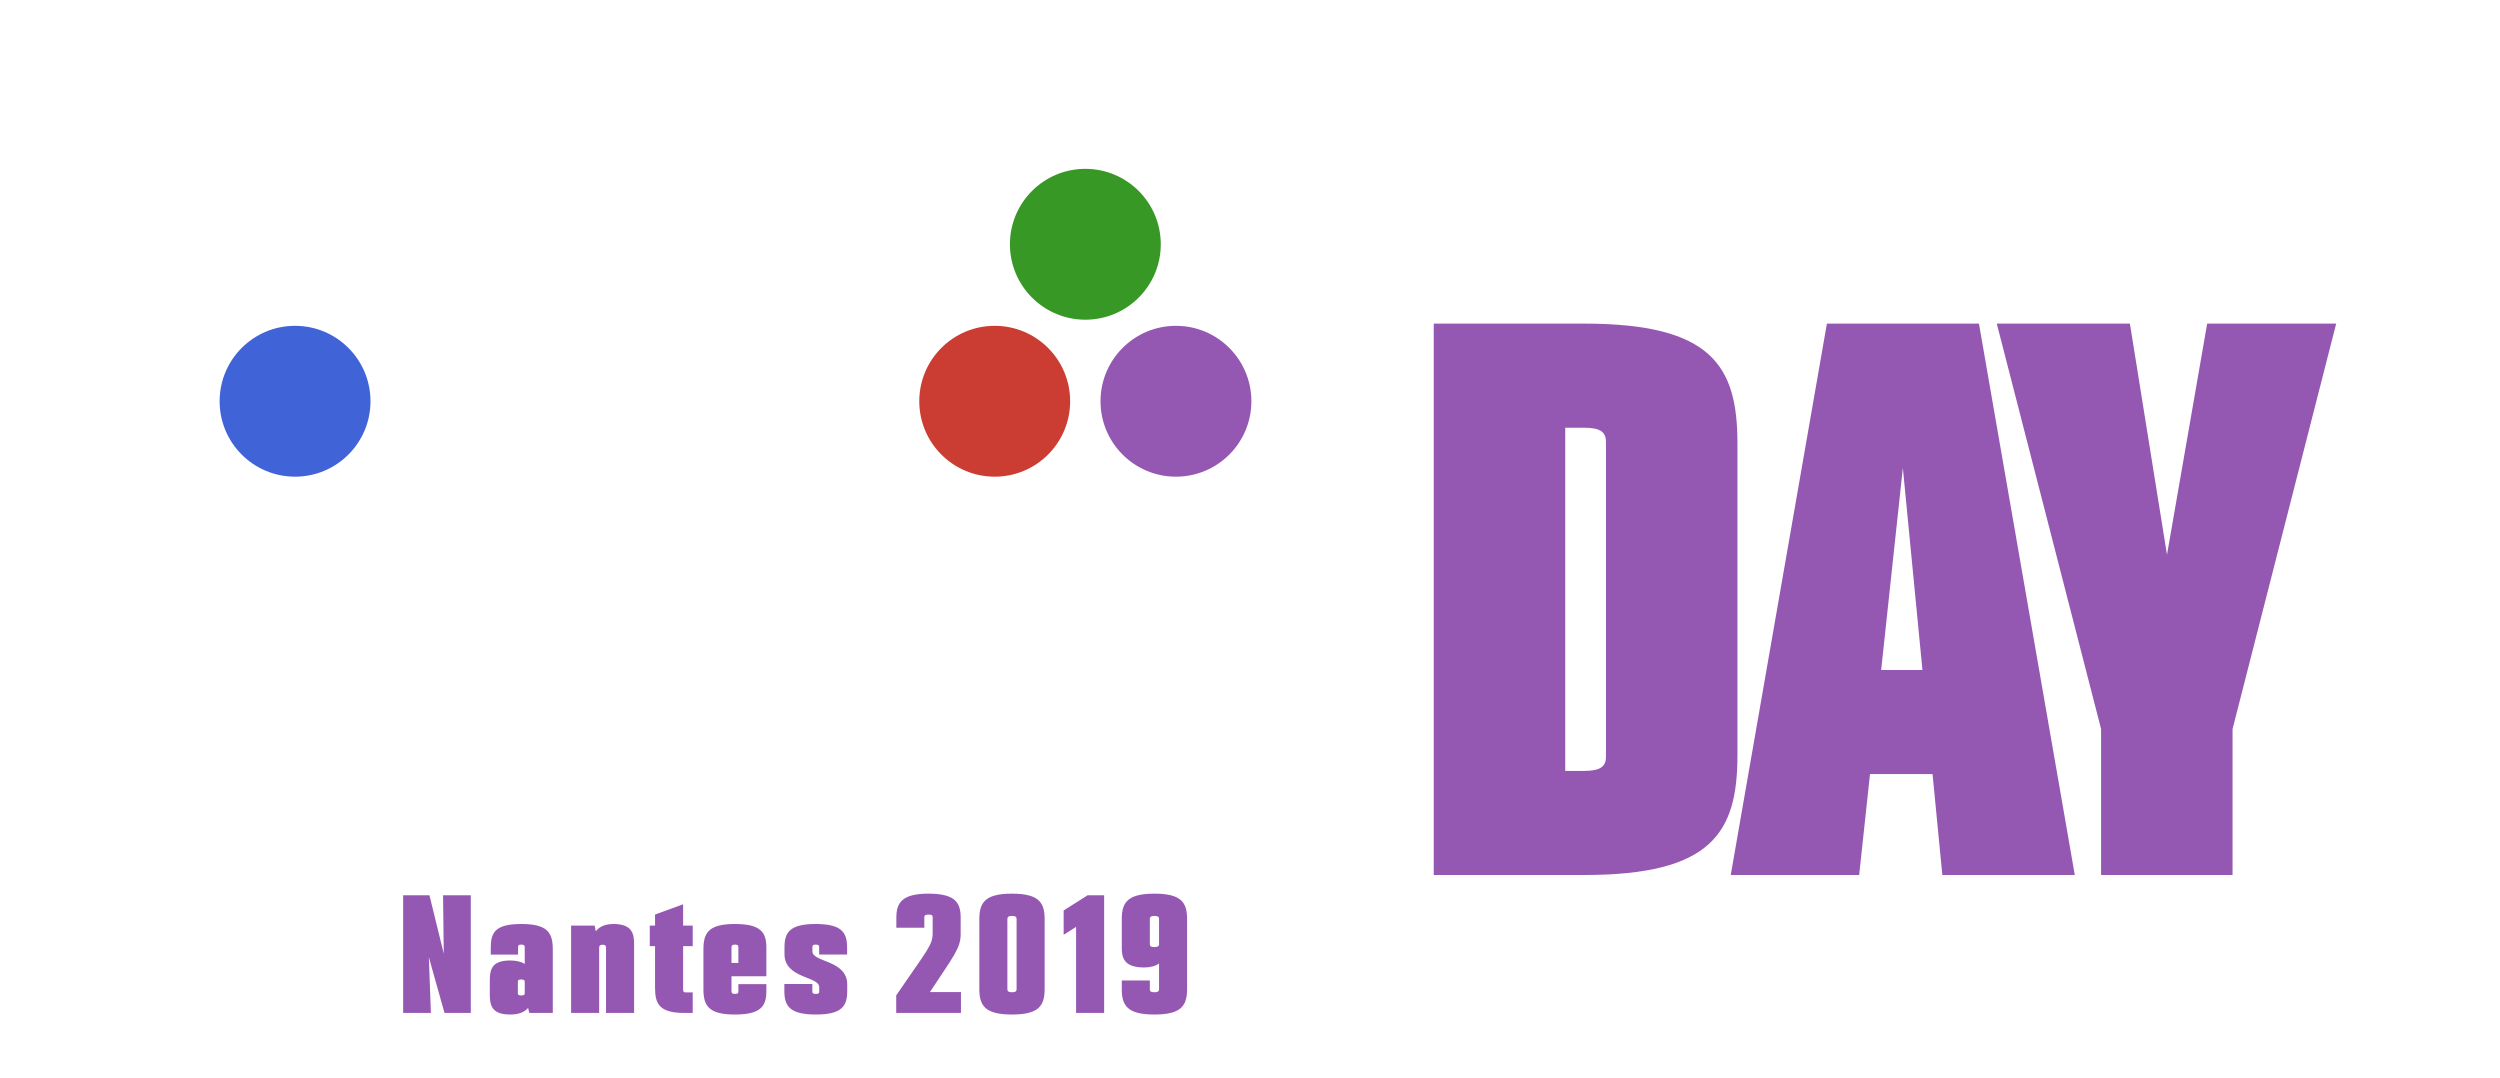
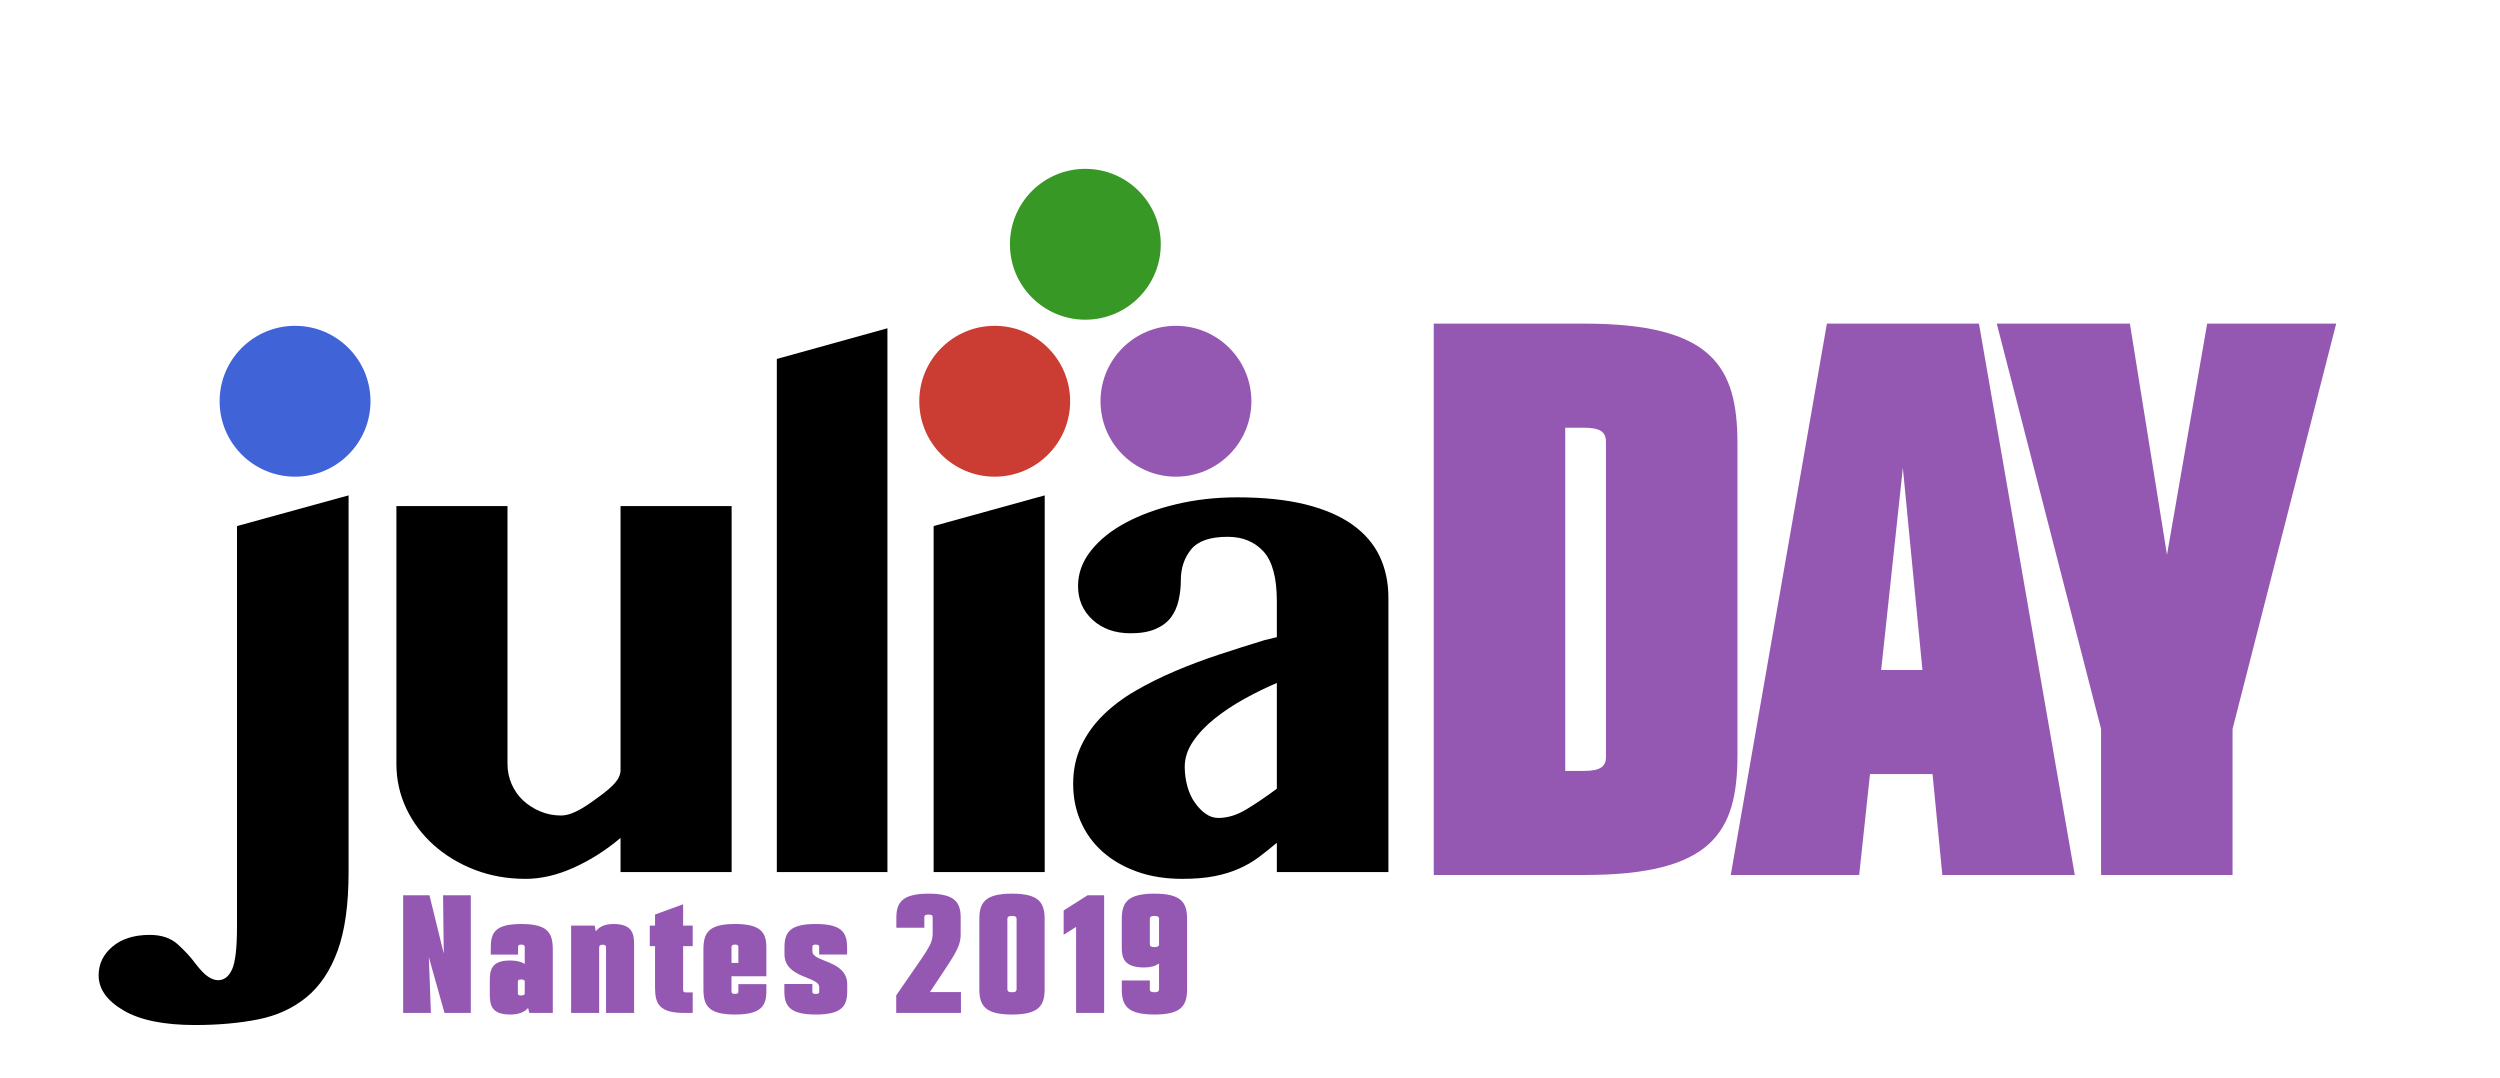
<svg xmlns="http://www.w3.org/2000/svg" xmlns:xlink="http://www.w3.org/1999/xlink" width="580pt" height="250pt" viewBox="0 0 580 250" version="1.1">
  <defs>
    <g>
      <symbol overflow="visible" id="glyph0-0">
        <path style="stroke:none;" d="M 67.238 -131.199 L 15.254 -131.199 L 15.254 32.801 L 67.238 32.801 Z M 54.613 -120.211 L 54.613 -114.801 L 43.789 -114.801 L 43.789 -108.73 L 54.613 -108.73 L 54.613 -103.32 L 27.387 -103.32 L 27.387 -108.73 L 38.211 -108.73 L 38.211 -114.801 L 27.551 -114.801 L 27.551 -120.211 Z M 43.789 -99.055 L 43.789 -87.574 L 54.613 -87.574 L 54.613 -82 L 27.387 -82 L 27.387 -99.055 Z M 38.211 -93.48 L 32.801 -93.48 L 32.801 -87.574 L 38.211 -87.574 Z M 54.613 -77.57 L 54.613 -72.16 L 43.789 -72.16 L 43.789 -60.68 L 27.387 -60.68 L 27.387 -66.094 L 38.211 -66.094 L 38.211 -72.16 L 27.387 -72.16 L 27.387 -77.57 Z M 54.613 -67.73 L 54.613 -51.332 L 27.387 -51.332 L 27.387 -56.906 L 49.199 -56.906 L 49.199 -67.73 Z M 54.613 -47.723 L 54.613 -29.191 L 27.387 -29.191 L 27.387 -47.723 L 32.801 -47.723 L 32.801 -34.605 L 49.199 -34.605 L 49.199 -42.312 L 43.789 -42.312 L 43.789 -38.539 L 38.211 -38.539 L 38.211 -47.723 Z M 54.613 -19.352 L 54.613 -0.82 L 27.387 -0.82 L 27.387 -19.352 Z M 49.199 -13.941 L 32.801 -13.941 L 32.801 -6.23 L 49.199 -6.23 Z M 54.613 2.953 L 54.613 8.363 L 49.363 8.363 L 37.883 16.07 L 54.613 16.07 L 54.613 21.484 L 27.387 21.484 L 27.387 16.07 L 38.867 8.363 L 27.387 8.363 L 27.387 2.953 Z M 54.613 2.953 " />
      </symbol>
      <symbol overflow="visible" id="glyph0-1">
        <path style="stroke:none;" d="M 37.523 -127.922 L 2.629 -127.922 L 2.629 0 L 37.523 0 C 67.148 0 73.09 -9.809 73.09 -27.805 L 73.09 -100.113 C 73.09 -118.109 67.148 -127.922 37.523 -127.922 Z M 42.586 -100.496 L 42.586 -27.426 C 42.586 -25.25 41.398 -24.148 37.523 -24.148 L 33.133 -24.148 L 33.133 -103.77 L 37.523 -103.77 C 41.398 -103.77 42.586 -102.672 42.586 -100.496 Z M 42.586 -100.496 " />
      </symbol>
      <symbol overflow="visible" id="glyph0-2">
        <path style="stroke:none;" d="M 48.953 0 L 79.684 0 L 57.449 -127.922 L 22.172 -127.922 L -0.137 0 L 29.66 0 L 32.172 -23.41 L 46.684 -23.41 Z M 34.762 -47.559 L 39.793 -94.43 L 44.34 -47.559 Z M 34.762 -47.559 " />
      </symbol>
      <symbol overflow="visible" id="glyph0-3">
        <path style="stroke:none;" d="M 78.609 -127.922 L 48.676 -127.922 L 39.355 -74.293 L 30.75 -127.922 L -0.137 -127.922 L 24.062 -33.879 L 24.062 0 L 54.566 0 L 54.566 -33.871 Z M 78.609 -127.922 " />
      </symbol>
      <symbol overflow="visible" id="glyph1-0">
        <path style="stroke:none;" d="M 14.352 -28 L 3.254 -28 L 3.254 7 L 14.352 7 Z M 11.656 -25.656 L 11.656 -24.5 L 9.344 -24.5 L 9.344 -23.203 L 11.656 -23.203 L 11.656 -22.051 L 5.844 -22.051 L 5.844 -23.203 L 8.156 -23.203 L 8.156 -24.5 L 5.879 -24.5 L 5.879 -25.656 Z M 9.344 -21.141 L 9.344 -18.691 L 11.656 -18.691 L 11.656 -17.5 L 5.844 -17.5 L 5.844 -21.141 Z M 8.156 -19.949 L 7 -19.949 L 7 -18.691 L 8.156 -18.691 Z M 11.656 -16.555 L 11.656 -15.398 L 9.344 -15.398 L 9.344 -12.949 L 5.844 -12.949 L 5.844 -14.105 L 8.156 -14.105 L 8.156 -15.398 L 5.844 -15.398 L 5.844 -16.555 Z M 11.656 -14.453 L 11.656 -10.953 L 5.844 -10.953 L 5.844 -12.145 L 10.5 -12.145 L 10.5 -14.453 Z M 11.656 -10.184 L 11.656 -6.23 L 5.844 -6.23 L 5.844 -10.184 L 7 -10.184 L 7 -7.387 L 10.5 -7.387 L 10.5 -9.031 L 9.344 -9.031 L 9.344 -8.227 L 8.156 -8.227 L 8.156 -10.184 Z M 11.656 -4.129 L 11.656 -0.176 L 5.844 -0.176 L 5.844 -4.129 Z M 10.5 -2.977 L 7 -2.977 L 7 -1.328 L 10.5 -1.328 Z M 11.656 0.629 L 11.656 1.785 L 10.535 1.785 L 8.086 3.43 L 11.656 3.43 L 11.656 4.586 L 5.844 4.586 L 5.844 3.43 L 8.297 1.785 L 5.844 1.785 L 5.844 0.629 Z M 11.656 0.629 " />
      </symbol>
      <symbol overflow="visible" id="glyph1-1">
        <path style="stroke:none;" d="M 0.531 0 L 6.969 0 L 6.492 -12.926 L 10.125 0 L 16.223 0 L 16.223 -27.301 L 9.789 -27.301 L 9.953 -13.758 L 6.633 -27.301 L 0.531 -27.301 Z M 0.531 0 " />
      </symbol>
      <symbol overflow="visible" id="glyph1-2">
        <path style="stroke:none;" d="M 7.84 -20.633 C 1.785 -20.633 0.742 -18.656 0.742 -15.18 L 0.742 -13.539 L 7.074 -13.539 L 7.074 -15.324 C 7.074 -15.715 7.273 -15.852 7.84 -15.852 C 8.461 -15.852 8.621 -15.645 8.621 -15.238 L 8.621 -11.359 C 7.793 -11.902 6.645 -12.168 5.23 -12.168 C 0.895 -12.168 0.516 -9.969 0.516 -7.438 L 0.516 -4.371 C 0.516 -1.844 0.895 0.371 5.23 0.371 C 7.109 0.371 8.555 -0.133 9.402 -1.168 L 9.676 0 L 15.129 0 L 15.129 -14.727 C 15.129 -18.535 14.008 -20.633 7.84 -20.633 Z M 7.781 -4.055 C 7.223 -4.055 7.027 -4.191 7.027 -4.539 L 7.027 -7.27 C 7.027 -7.617 7.223 -7.758 7.781 -7.758 C 8.383 -7.758 8.621 -7.617 8.621 -7.27 L 8.621 -4.539 C 8.621 -4.191 8.383 -4.055 7.781 -4.055 Z M 7.781 -4.055 " />
      </symbol>
      <symbol overflow="visible" id="glyph1-3">
        <path style="stroke:none;" d="M 0.562 0 L 7.07 0 L 7.07 -15.176 C 7.07 -15.637 7.359 -15.824 7.883 -15.824 C 8.406 -15.824 8.664 -15.648 8.664 -15.184 L 8.664 0 L 15.176 0 L 15.176 -15.996 C 15.176 -18.367 14.715 -20.633 10.418 -20.633 C 8.562 -20.633 7.176 -20.102 6.289 -18.938 L 6.016 -20.262 L 0.562 -20.262 Z M 0.562 0 " />
      </symbol>
      <symbol overflow="visible" id="glyph1-4">
        <path style="stroke:none;" d="M 7.645 -15.496 L 9.875 -15.496 L 9.875 -20.262 L 7.645 -20.262 L 7.645 -25.207 L 1.133 -22.832 L 1.133 -20.262 L -0.09 -20.262 L -0.09 -15.496 L 1.133 -15.496 L 1.133 -5.855 C 1.133 -2.047 2.172 0 7.941 0 L 9.875 0 L 9.875 -4.766 L 8.242 -4.766 C 7.809 -4.766 7.645 -4.941 7.645 -5.344 Z M 7.645 -15.496 " />
      </symbol>
      <symbol overflow="visible" id="glyph1-5">
        <path style="stroke:none;" d="M 15.117 -8.5 L 15.117 -15.152 C 15.117 -18.625 13.91 -20.633 7.824 -20.633 C 1.641 -20.633 0.516 -18.535 0.516 -14.727 L 0.516 -5.535 C 0.516 -1.727 1.641 0.371 7.824 0.371 C 13.91 0.371 15.117 -1.621 15.117 -5.094 L 15.117 -6.68 L 8.621 -6.68 L 8.621 -4.938 C 8.621 -4.547 8.41 -4.41 7.824 -4.41 C 7.195 -4.41 7.027 -4.617 7.027 -5.023 L 7.027 -8.5 Z M 7.824 -15.852 C 8.41 -15.852 8.621 -15.699 8.621 -15.309 L 8.621 -11.605 L 7.027 -11.605 L 7.027 -15.238 C 7.027 -15.645 7.195 -15.852 7.824 -15.852 Z M 7.824 -15.852 " />
      </symbol>
      <symbol overflow="visible" id="glyph1-6">
        <path style="stroke:none;" d="M 15.074 -13.543 L 15.074 -15.18 C 15.074 -18.625 13.867 -20.633 7.809 -20.633 C 1.754 -20.633 0.547 -18.668 0.547 -15.223 L 0.547 -13.629 C 0.547 -7.961 8.605 -8.535 8.605 -5.984 L 8.605 -4.91 C 8.605 -4.547 8.395 -4.41 7.809 -4.41 C 7.223 -4.41 7.012 -4.562 7.012 -4.922 L 7.012 -6.719 L 0.516 -6.719 L 0.516 -5.082 C 0.516 -1.637 1.738 0.371 7.809 0.371 C 13.879 0.371 15.102 -1.594 15.102 -5.039 L 15.102 -6.629 C 15.102 -12.297 7.027 -11.723 7.027 -14.277 L 7.027 -15.352 C 7.027 -15.715 7.234 -15.852 7.809 -15.852 C 8.383 -15.852 8.59 -15.699 8.59 -15.336 L 8.59 -13.543 Z M 15.074 -13.543 " />
      </symbol>
      <symbol overflow="visible" id="glyph1-7">
        <path style="stroke:none;" d="M 0.516 0 L 15.535 0 L 15.535 -4.836 L 8.336 -4.836 C 13.816 -13.16 15.469 -15.039 15.469 -18.242 L 15.469 -22.133 C 15.469 -25.621 14.164 -27.672 8.008 -27.672 C 1.852 -27.672 0.547 -25.562 0.547 -22.09 L 0.547 -19.77 L 7.039 -19.77 L 7.039 -22.234 C 7.039 -22.637 7.305 -22.82 8.008 -22.82 C 8.707 -22.82 8.973 -22.652 8.973 -22.25 L 8.973 -18.562 C 8.973 -15.656 7.734 -14.676 0.516 -4.078 Z M 0.516 0 " />
      </symbol>
      <symbol overflow="visible" id="glyph1-8">
        <path style="stroke:none;" d="M 8.094 -27.672 C 1.781 -27.672 0.516 -25.559 0.516 -21.723 L 0.516 -5.578 C 0.516 -1.738 1.781 0.371 8.094 0.371 C 14.402 0.371 15.668 -1.738 15.668 -5.578 L 15.668 -21.723 C 15.668 -25.559 14.402 -27.672 8.094 -27.672 Z M 9.16 -21.805 L 9.16 -5.496 C 9.16 -5.035 8.906 -4.797 8.094 -4.797 C 7.277 -4.797 7.027 -5.035 7.027 -5.496 L 7.027 -21.805 C 7.027 -22.266 7.277 -22.504 8.094 -22.504 C 8.906 -22.504 9.16 -22.266 9.16 -21.805 Z M 9.16 -21.805 " />
      </symbol>
      <symbol overflow="visible" id="glyph1-9">
        <path style="stroke:none;" d="M 3.562 0 L 10.07 0 L 10.07 -27.301 L 6.234 -27.301 L 0.676 -23.773 L 0.676 -18.133 L 3.562 -19.957 Z M 3.562 0 " />
      </symbol>
      <symbol overflow="visible" id="glyph1-10">
        <path style="stroke:none;" d="M 8.094 -27.672 C 1.781 -27.672 0.516 -25.559 0.516 -21.766 L 0.516 -15.066 C 0.516 -12.766 1.062 -10.547 5.695 -10.547 C 7.066 -10.547 8.254 -10.828 9.16 -11.469 L 9.16 -5.496 C 9.16 -5.035 8.906 -4.797 8.094 -4.797 C 7.277 -4.797 7.027 -5.02 7.027 -5.438 L 7.027 -7.531 L 0.516 -7.531 L 0.516 -5.52 C 0.516 -1.727 1.781 0.371 8.094 0.371 C 14.402 0.371 15.668 -1.738 15.668 -5.578 L 15.668 -21.766 C 15.668 -25.559 14.402 -27.672 8.094 -27.672 Z M 8.094 -15.281 C 7.316 -15.281 7.027 -15.473 7.027 -15.883 L 7.027 -21.859 C 7.027 -22.266 7.277 -22.504 8.094 -22.504 C 8.906 -22.504 9.16 -22.266 9.16 -21.859 L 9.16 -15.883 C 9.16 -15.441 8.703 -15.281 8.094 -15.281 Z M 8.094 -15.281 " />
      </symbol>
    </g>
  </defs>
-   <g id="surface980">
-     <path style=" stroke:none;fill-rule:nonzero;fill:rgb(100%,100%,100%);fill-opacity:1;" d="M 80.871 202.312 C 80.871 209.848 80.023 215.934 78.328 220.566 C 76.633 225.203 74.223 228.801 71.094 231.363 C 67.969 233.926 64.219 235.641 59.848 236.508 C 55.477 237.371 50.613 237.805 45.266 237.805 C 38.027 237.805 32.488 236.676 28.648 234.414 C 24.805 232.152 22.883 229.441 22.883 226.273 C 22.883 223.637 23.953 221.414 26.102 219.605 C 28.25 217.797 31.133 216.895 34.75 216.895 C 37.465 216.895 39.633 217.629 41.25 219.098 C 42.871 220.566 44.211 222.02 45.266 223.449 C 46.469 225.031 47.488 226.086 48.316 226.613 C 49.145 227.141 49.898 227.406 50.578 227.406 C 52.008 227.406 53.102 226.559 53.855 224.863 C 54.609 223.168 54.984 219.871 54.984 214.973 L 54.984 122.051 L 80.871 114.93 L 80.871 202.312 M 117.738 117.414 L 117.738 177.215 C 117.738 178.875 118.059 180.438 118.699 181.906 C 119.34 183.375 120.227 184.641 121.355 185.695 C 122.488 186.75 123.805 187.598 125.312 188.238 C 126.82 188.879 128.441 189.199 130.176 189.199 C 132.133 189.199 134.359 188.102 137.07 186.203 C 141.363 183.195 143.965 181.129 143.965 178.684 C 143.965 178.098 143.965 117.414 143.965 117.414 L 169.738 117.414 L 169.738 202.312 L 143.965 202.312 L 143.965 194.398 C 140.574 197.262 136.957 199.559 133.113 201.293 C 129.27 203.027 125.539 203.895 121.922 203.895 C 117.703 203.895 113.781 203.195 110.164 201.801 C 106.547 200.406 103.383 198.504 100.672 196.094 C 97.957 193.684 95.828 190.855 94.281 187.613 C 92.738 184.375 91.965 180.906 91.965 177.215 L 91.965 117.414 L 117.738 117.414 M 205.883 202.312 L 180.223 202.312 L 180.223 83.277 L 205.883 76.156 L 205.883 202.312 M 216.602 122.051 L 242.375 114.93 L 242.375 202.312 L 216.602 202.312 L 216.602 122.051 M 296.227 158.449 C 293.738 159.508 291.23 160.73 288.707 162.125 C 286.184 163.52 283.883 165.047 281.812 166.703 C 279.738 168.359 278.062 170.133 276.781 172.016 C 275.5 173.898 274.859 175.859 274.859 177.895 C 274.859 179.477 275.066 181.004 275.48 182.473 C 275.895 183.941 276.48 185.203 277.234 186.258 C 277.988 187.312 278.816 188.16 279.723 188.801 C 280.625 189.441 281.605 189.762 282.66 189.762 C 284.77 189.762 286.898 189.121 289.047 187.84 C 291.195 186.559 293.586 184.941 296.227 182.98 L 296.227 158.449 M 322.109 202.312 L 296.227 202.312 L 296.227 195.527 C 294.793 196.734 293.398 197.848 292.043 198.863 C 290.688 199.879 289.16 200.766 287.465 201.52 C 285.77 202.273 283.867 202.855 281.754 203.273 C 279.645 203.688 277.156 203.895 274.297 203.895 C 270.375 203.895 266.852 203.328 263.727 202.199 C 260.598 201.066 257.941 199.523 255.758 197.562 C 253.57 195.605 251.895 193.285 250.727 190.609 C 249.559 187.938 248.973 185.016 248.973 181.852 C 248.973 178.609 249.594 175.672 250.84 173.031 C 252.082 170.395 253.777 168.023 255.926 165.91 C 258.074 163.801 260.578 161.918 263.441 160.258 C 266.305 158.602 269.379 157.074 272.656 155.68 C 275.934 154.285 279.344 153.008 282.887 151.84 C 286.426 150.672 289.934 149.559 293.398 148.504 L 296.227 147.824 L 296.227 139.461 C 296.227 134.035 295.188 130.191 293.117 127.93 C 291.043 125.668 288.273 124.539 284.809 124.539 C 280.738 124.539 277.91 125.52 276.328 127.477 C 274.746 129.438 273.953 131.809 273.953 134.598 C 273.953 136.18 273.785 137.727 273.445 139.234 C 273.109 140.742 272.523 142.059 271.695 143.191 C 270.867 144.32 269.68 145.227 268.133 145.902 C 266.59 146.582 264.648 146.922 262.312 146.922 C 258.695 146.922 255.758 145.883 253.496 143.812 C 251.234 141.738 250.105 139.121 250.105 135.953 C 250.105 133.016 251.102 130.285 253.098 127.762 C 255.098 125.234 257.789 123.066 261.184 121.262 C 264.574 119.449 268.492 118.02 272.938 116.965 C 277.383 115.91 282.094 115.383 287.066 115.383 C 293.172 115.383 298.43 115.93 302.84 117.02 C 307.246 118.113 310.883 119.676 313.746 121.711 C 316.609 123.746 318.719 126.195 320.074 129.059 C 321.434 131.922 322.109 135.129 322.109 138.668 L 322.109 202.312 " />
+   <g id="surface1170">
+     <path style=" stroke:none;fill-rule:nonzero;fill:rgb(0%,0%,0%);fill-opacity:1;" d="M 80.871 202.312 C 80.871 209.848 80.023 215.934 78.328 220.566 C 76.633 225.203 74.223 228.801 71.094 231.363 C 67.969 233.926 64.219 235.641 59.848 236.508 C 55.477 237.371 50.613 237.805 45.266 237.805 C 38.027 237.805 32.488 236.676 28.648 234.414 C 24.805 232.152 22.883 229.441 22.883 226.273 C 22.883 223.637 23.953 221.414 26.102 219.605 C 28.25 217.797 31.133 216.895 34.75 216.895 C 37.465 216.895 39.633 217.629 41.25 219.098 C 42.871 220.566 44.211 222.02 45.266 223.449 C 46.469 225.031 47.488 226.086 48.316 226.613 C 49.145 227.141 49.898 227.406 50.578 227.406 C 52.008 227.406 53.102 226.559 53.855 224.863 C 54.609 223.168 54.984 219.871 54.984 214.973 L 54.984 122.051 L 80.871 114.93 L 80.871 202.312 M 117.738 117.414 L 117.738 177.215 C 117.738 178.875 118.059 180.438 118.699 181.906 C 119.34 183.375 120.227 184.641 121.355 185.695 C 122.488 186.75 123.805 187.598 125.312 188.238 C 126.82 188.879 128.441 189.199 130.176 189.199 C 132.133 189.199 134.359 188.102 137.07 186.203 C 141.363 183.195 143.965 181.129 143.965 178.684 C 143.965 178.098 143.965 117.414 143.965 117.414 L 169.738 117.414 L 169.738 202.312 L 143.965 202.312 L 143.965 194.398 C 140.574 197.262 136.957 199.559 133.113 201.293 C 129.27 203.027 125.539 203.895 121.922 203.895 C 117.703 203.895 113.781 203.195 110.164 201.801 C 106.547 200.406 103.383 198.504 100.672 196.094 C 97.957 193.684 95.828 190.855 94.281 187.613 C 92.738 184.375 91.965 180.906 91.965 177.215 L 91.965 117.414 L 117.738 117.414 M 205.883 202.312 L 180.223 202.312 L 180.223 83.277 L 205.883 76.156 L 205.883 202.312 M 216.602 122.051 L 242.375 114.93 L 242.375 202.312 L 216.602 202.312 L 216.602 122.051 M 296.227 158.449 C 293.738 159.508 291.23 160.73 288.707 162.125 C 286.184 163.52 283.883 165.047 281.812 166.703 C 279.738 168.359 278.062 170.133 276.781 172.016 C 275.5 173.898 274.859 175.859 274.859 177.895 C 274.859 179.477 275.066 181.004 275.48 182.473 C 275.895 183.941 276.48 185.203 277.234 186.258 C 277.988 187.312 278.816 188.16 279.723 188.801 C 280.625 189.441 281.605 189.762 282.66 189.762 C 284.77 189.762 286.898 189.121 289.047 187.84 C 291.195 186.559 293.586 184.941 296.227 182.98 L 296.227 158.449 M 322.109 202.312 L 296.227 202.312 L 296.227 195.527 C 294.793 196.734 293.398 197.848 292.043 198.863 C 290.688 199.879 289.16 200.766 287.465 201.52 C 285.77 202.273 283.867 202.855 281.754 203.273 C 279.645 203.688 277.156 203.895 274.297 203.895 C 270.375 203.895 266.852 203.328 263.727 202.199 C 260.598 201.066 257.941 199.523 255.758 197.562 C 253.57 195.605 251.895 193.285 250.727 190.609 C 249.559 187.938 248.973 185.016 248.973 181.852 C 248.973 178.609 249.594 175.672 250.84 173.031 C 252.082 170.395 253.777 168.023 255.926 165.91 C 258.074 163.801 260.578 161.918 263.441 160.258 C 266.305 158.602 269.379 157.074 272.656 155.68 C 275.934 154.285 279.344 153.008 282.887 151.84 C 286.426 150.672 289.934 149.559 293.398 148.504 L 296.227 147.824 L 296.227 139.461 C 296.227 134.035 295.188 130.191 293.117 127.93 C 291.043 125.668 288.273 124.539 284.809 124.539 C 280.738 124.539 277.91 125.52 276.328 127.477 C 274.746 129.438 273.953 131.809 273.953 134.598 C 273.953 136.18 273.785 137.727 273.445 139.234 C 273.109 140.742 272.523 142.059 271.695 143.191 C 270.867 144.32 269.68 145.227 268.133 145.902 C 266.59 146.582 264.648 146.922 262.312 146.922 C 258.695 146.922 255.758 145.883 253.496 143.812 C 251.234 141.738 250.105 139.121 250.105 135.953 C 250.105 133.016 251.102 130.285 253.098 127.762 C 255.098 125.234 257.789 123.066 261.184 121.262 C 264.574 119.449 268.492 118.02 272.938 116.965 C 277.383 115.91 282.094 115.383 287.066 115.383 C 293.172 115.383 298.43 115.93 302.84 117.02 C 307.246 118.113 310.883 119.676 313.746 121.711 C 316.609 123.746 318.719 126.195 320.074 129.059 C 321.434 131.922 322.109 135.129 322.109 138.668 L 322.109 202.312 " />
    <path style=" stroke:none;fill-rule:nonzero;fill:rgb(79.6%,23.5%,20%);fill-opacity:1;" d="M 248.273 93.09 C 248.273 102.758 240.438 110.59 230.773 110.59 C 221.105 110.59 213.273 102.758 213.273 93.09 C 213.273 83.426 221.105 75.59 230.773 75.59 C 240.438 75.59 248.273 83.426 248.273 93.09 " />
    <path style=" stroke:none;fill-rule:nonzero;fill:rgb(25.1%,38.8%,84.7%);fill-opacity:1;" d="M 85.953 93.09 C 85.953 102.758 78.117 110.59 68.453 110.59 C 58.789 110.59 50.953 102.758 50.953 93.09 C 50.953 83.426 58.789 75.59 68.453 75.59 C 78.117 75.59 85.953 83.426 85.953 93.09 " />
    <path style=" stroke:none;fill-rule:nonzero;fill:rgb(58.4%,34.5%,69.8%);fill-opacity:1;" d="M 290.32 93.09 C 290.32 102.758 282.484 110.59 272.82 110.59 C 263.156 110.59 255.32 102.758 255.32 93.09 C 255.32 83.426 263.156 75.59 272.82 75.59 C 282.484 75.59 290.32 83.426 290.32 93.09 " />
    <path style=" stroke:none;fill-rule:nonzero;fill:rgb(22%,59.6%,14.9%);fill-opacity:1;" d="M 269.301 56.672 C 269.301 66.336 261.465 74.172 251.801 74.172 C 242.133 74.172 234.301 66.336 234.301 56.672 C 234.301 47.008 242.133 39.172 251.801 39.172 C 261.465 39.172 269.301 47.008 269.301 56.672 " />
    <g style="fill:rgb(58.4%,34.5%,69.8%);fill-opacity:1;">
      <use xlink:href="#glyph0-1" x="330" y="203" />
    </g>
    <g style="fill:rgb(58.4%,34.5%,69.8%);fill-opacity:1;">
      <use xlink:href="#glyph0-2" x="401.668" y="203" />
    </g>
    <g style="fill:rgb(58.4%,34.5%,69.8%);fill-opacity:1;">
      <use xlink:href="#glyph0-3" x="463.387" y="203" />
    </g>
    <g style="fill:rgb(58.4%,34.5%,69.8%);fill-opacity:1;">
      <use xlink:href="#glyph1-1" x="93" y="235" />
    </g>
    <g style="fill:rgb(58.4%,34.5%,69.8%);fill-opacity:1;">
      <use xlink:href="#glyph1-2" x="113.117" y="235" />
    </g>
    <g style="fill:rgb(58.4%,34.5%,69.8%);fill-opacity:1;">
      <use xlink:href="#glyph1-3" x="131.934" y="235" />
    </g>
    <g style="fill:rgb(58.4%,34.5%,69.8%);fill-opacity:1;">
      <use xlink:href="#glyph1-4" x="150.836" y="235" />
    </g>
    <g style="fill:rgb(58.4%,34.5%,69.8%);fill-opacity:1;">
      <use xlink:href="#glyph1-5" x="162.68" y="235" />
    </g>
    <g style="fill:rgb(58.4%,34.5%,69.8%);fill-opacity:1;">
      <use xlink:href="#glyph1-6" x="181.453" y="235" />
    </g>
    <g style="fill:rgb(58.4%,34.5%,69.8%);fill-opacity:1;">
      <use xlink:href="#glyph1-7" x="207.406" y="235" />
    </g>
    <g style="fill:rgb(58.4%,34.5%,69.8%);fill-opacity:1;">
      <use xlink:href="#glyph1-8" x="226.688" y="235" />
    </g>
    <g style="fill:rgb(58.4%,34.5%,69.8%);fill-opacity:1;">
      <use xlink:href="#glyph1-9" x="246.09" y="235" />
    </g>
    <g style="fill:rgb(58.4%,34.5%,69.8%);fill-opacity:1;">
      <use xlink:href="#glyph1-10" x="259.738" y="235" />
    </g>
  </g>
</svg>
